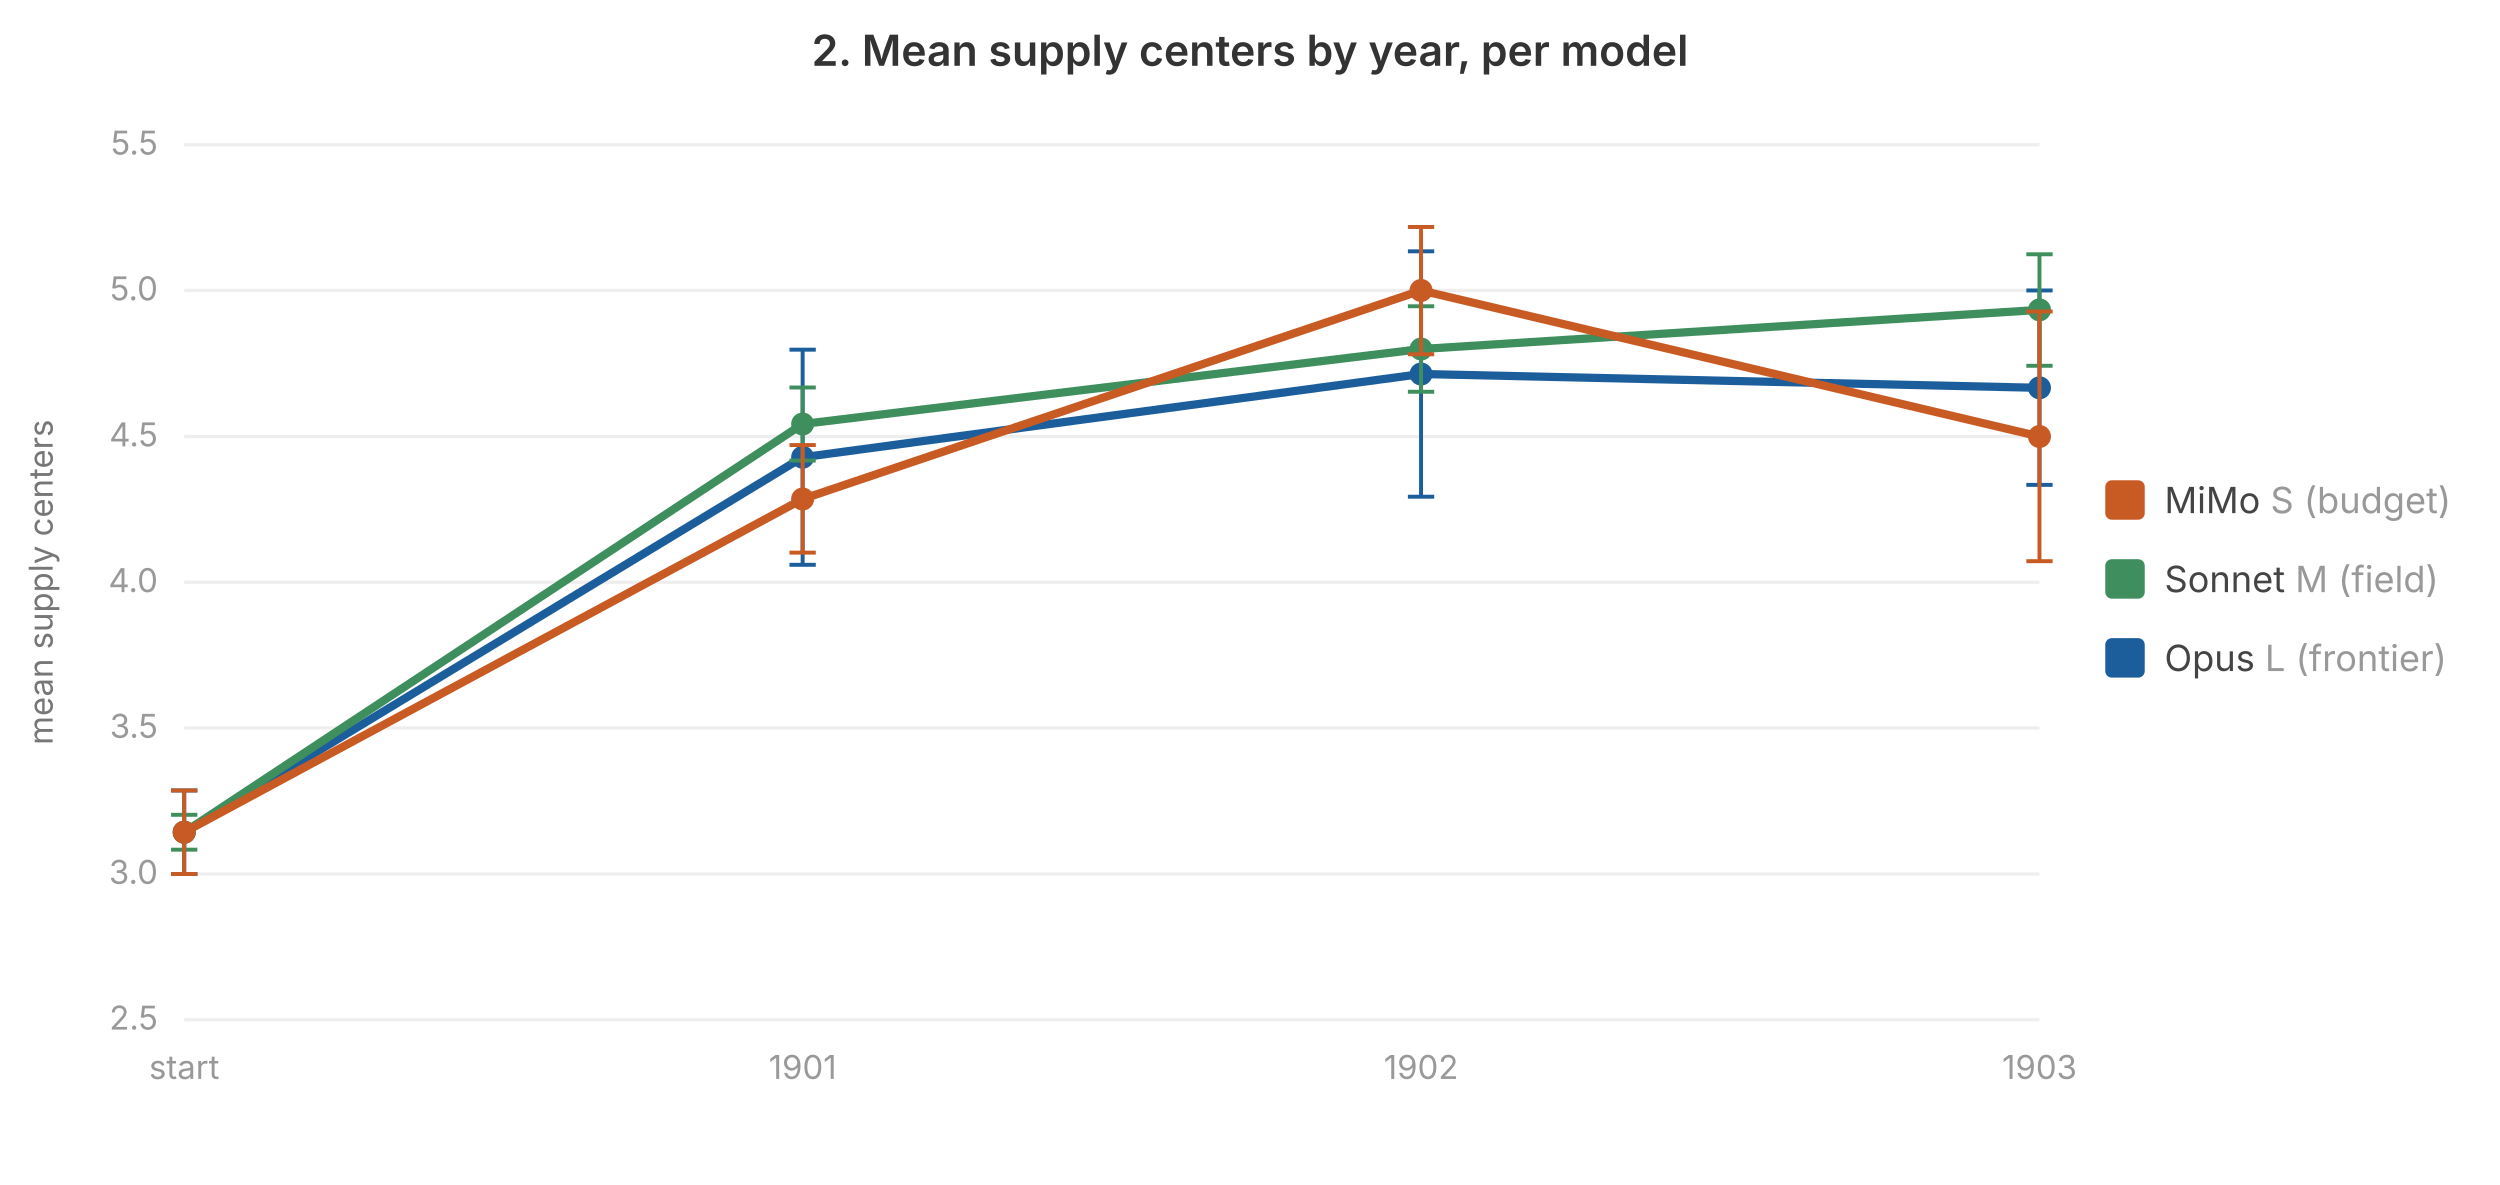
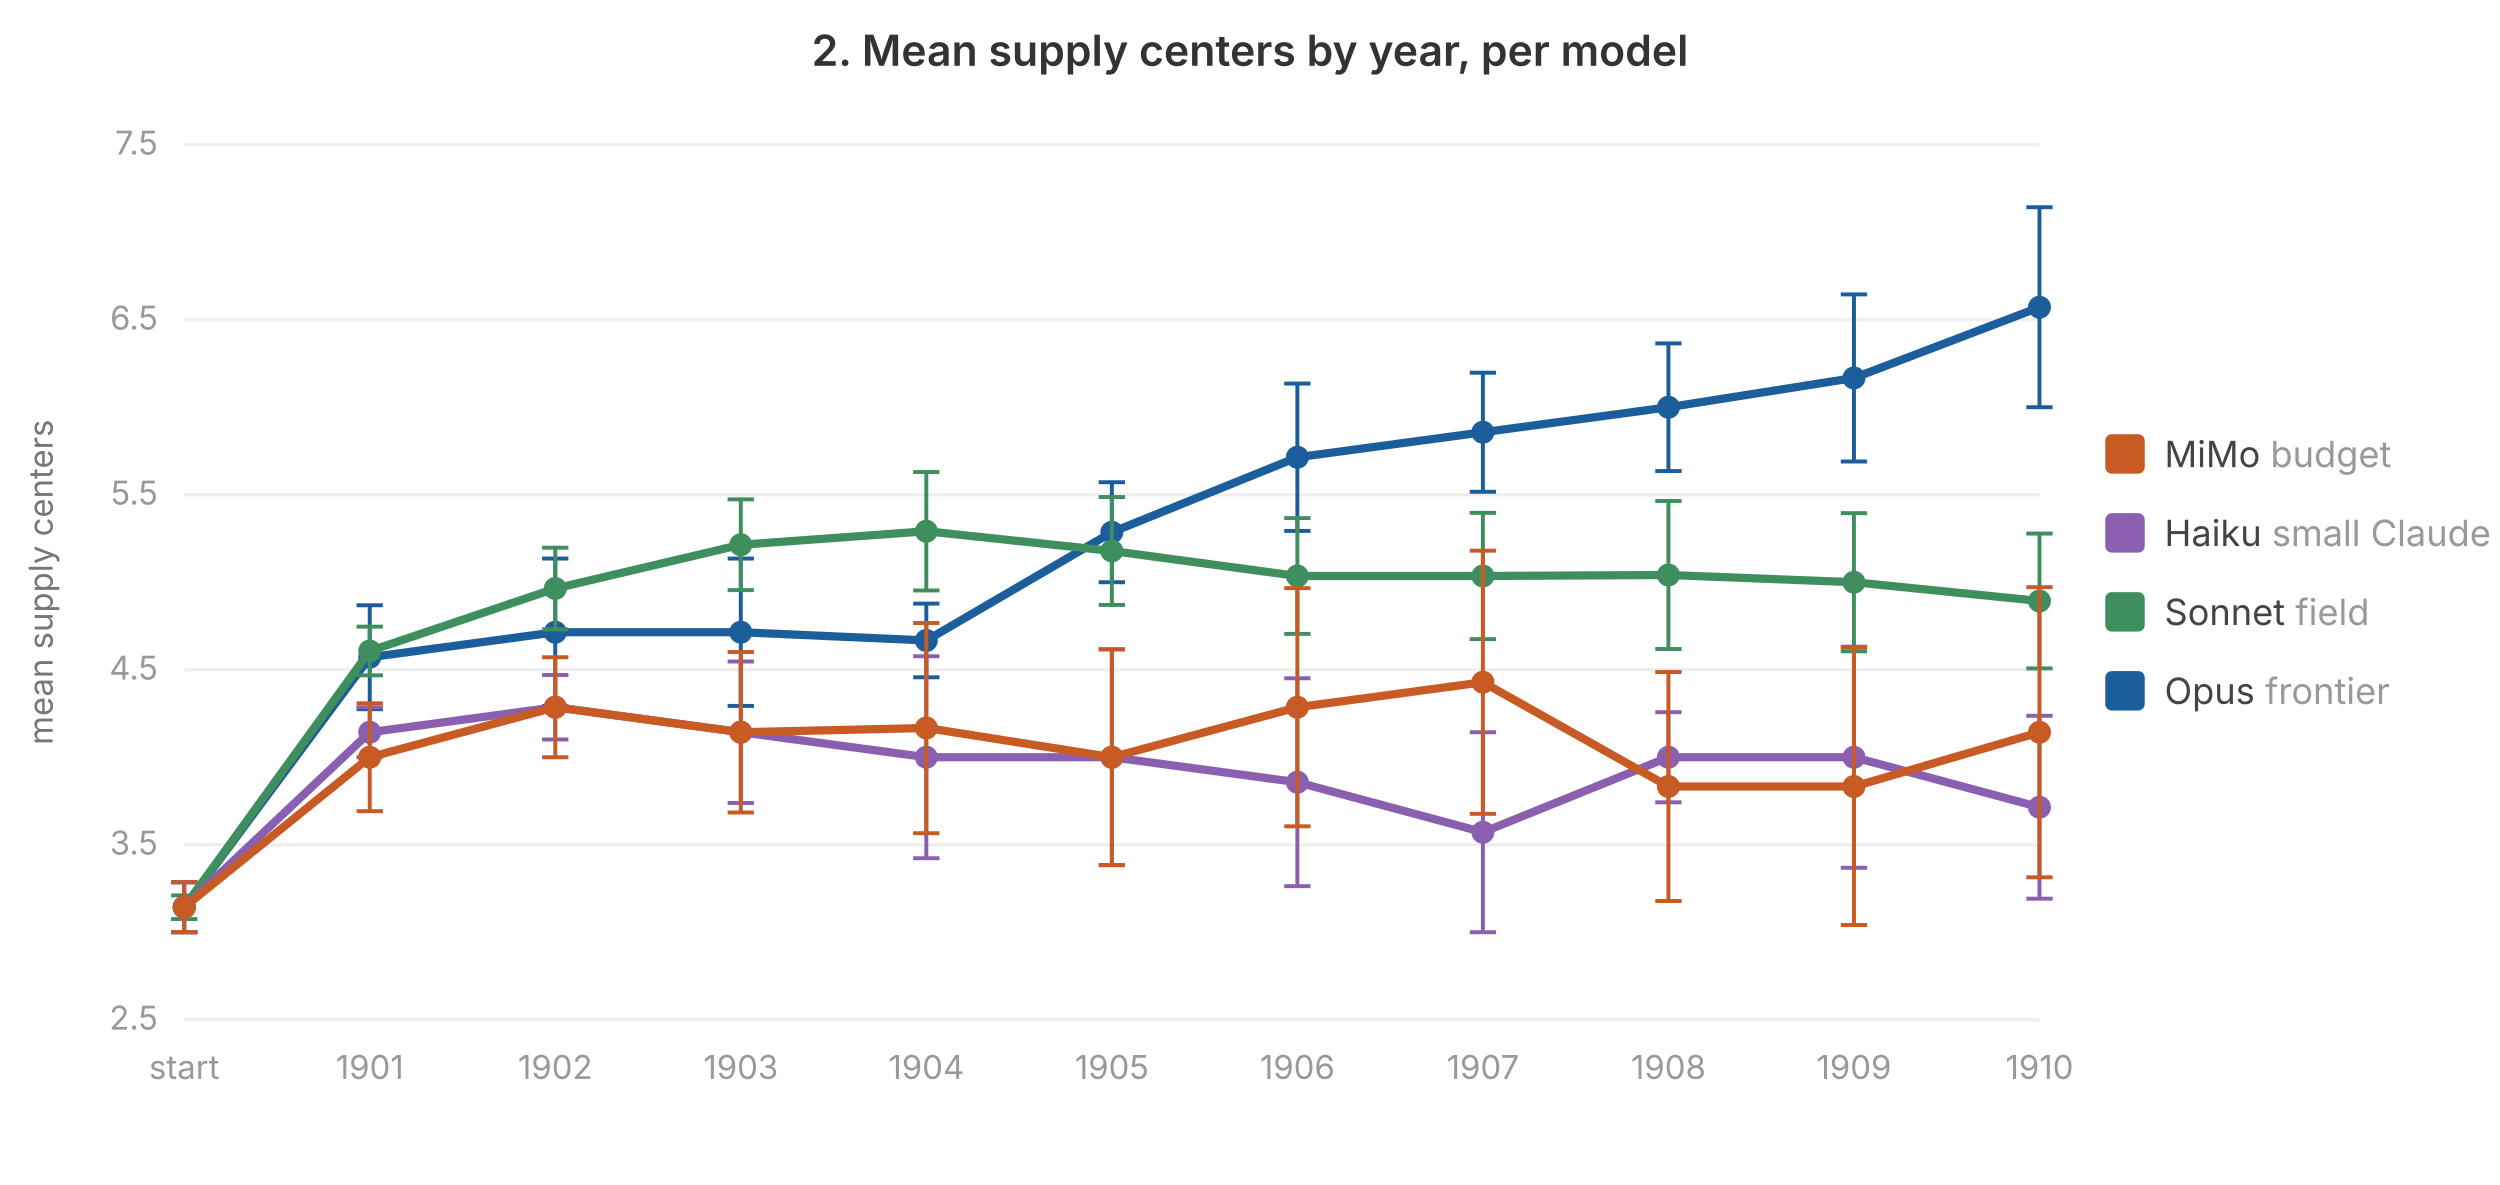
<svg xmlns="http://www.w3.org/2000/svg" viewBox="0 0 760 360" font-family="-apple-system, system-ui, sans-serif" width="760" height="360">
  <text x="380" y="20" text-anchor="middle" font-size="13" font-weight="600" fill="#333">2. Mean supply centers by year, per model</text>
  <line x1="56" y1="310.0" x2="620" y2="310.0" stroke="#eee" stroke-width="1" />
  <text x="48" y="313.0" text-anchor="end" font-size="10" fill="#999">2.5</text>
-   <line x1="56" y1="265.7" x2="620" y2="265.7" stroke="#eee" stroke-width="1" />
-   <text x="48" y="268.7" text-anchor="end" font-size="10" fill="#999">3.0</text>
-   <line x1="56" y1="221.3" x2="620" y2="221.3" stroke="#eee" stroke-width="1" />
-   <text x="48" y="224.3" text-anchor="end" font-size="10" fill="#999">3.5</text>
-   <line x1="56" y1="177.0" x2="620" y2="177.0" stroke="#eee" stroke-width="1" />
-   <text x="48" y="180.0" text-anchor="end" font-size="10" fill="#999">4.0</text>
-   <line x1="56" y1="132.7" x2="620" y2="132.7" stroke="#eee" stroke-width="1" />
-   <text x="48" y="135.7" text-anchor="end" font-size="10" fill="#999">4.5</text>
-   <line x1="56" y1="88.3" x2="620" y2="88.3" stroke="#eee" stroke-width="1" />
-   <text x="48" y="91.3" text-anchor="end" font-size="10" fill="#999">5.0</text>
+   <line x1="56" y1="256.8" x2="620" y2="256.8" stroke="#eee" stroke-width="1" />
+   <text x="48" y="259.8" text-anchor="end" font-size="10" fill="#999">3.5</text>
+   <line x1="56" y1="203.6" x2="620" y2="203.6" stroke="#eee" stroke-width="1" />
+   <text x="48" y="206.6" text-anchor="end" font-size="10" fill="#999">4.5</text>
+   <line x1="56" y1="150.4" x2="620" y2="150.4" stroke="#eee" stroke-width="1" />
+   <text x="48" y="153.4" text-anchor="end" font-size="10" fill="#999">5.5</text>
+   <line x1="56" y1="97.2" x2="620" y2="97.2" stroke="#eee" stroke-width="1" />
+   <text x="48" y="100.2" text-anchor="end" font-size="10" fill="#999">6.5</text>
  <line x1="56" y1="44.0" x2="620" y2="44.0" stroke="#eee" stroke-width="1" />
-   <text x="48" y="47.0" text-anchor="end" font-size="10" fill="#999">5.5</text>
+   <text x="48" y="47.0" text-anchor="end" font-size="10" fill="#999">7.5</text>
  <text x="56.0" y="328" text-anchor="middle" font-size="10" fill="#999">start</text>
-   <text x="244.0" y="328" text-anchor="middle" font-size="10" fill="#999">1901</text>
-   <text x="432.0" y="328" text-anchor="middle" font-size="10" fill="#999">1902</text>
-   <text x="620.0" y="328" text-anchor="middle" font-size="10" fill="#999">1903</text>
+   <text x="112.4" y="328" text-anchor="middle" font-size="10" fill="#999">1901</text>
+   <text x="168.8" y="328" text-anchor="middle" font-size="10" fill="#999">1902</text>
+   <text x="225.2" y="328" text-anchor="middle" font-size="10" fill="#999">1903</text>
+   <text x="281.6" y="328" text-anchor="middle" font-size="10" fill="#999">1904</text>
+   <text x="338.0" y="328" text-anchor="middle" font-size="10" fill="#999">1905</text>
+   <text x="394.4" y="328" text-anchor="middle" font-size="10" fill="#999">1906</text>
+   <text x="450.8" y="328" text-anchor="middle" font-size="10" fill="#999">1907</text>
+   <text x="507.2" y="328" text-anchor="middle" font-size="10" fill="#999">1908</text>
+   <text x="563.6" y="328" text-anchor="middle" font-size="10" fill="#999">1909</text>
+   <text x="620.0" y="328" text-anchor="middle" font-size="10" fill="#999">1910</text>
  <text x="16" y="177" font-size="10" fill="#777" transform="rotate(-90 16 177)" text-anchor="middle">mean supply centers</text>
-   <path d="M 56.0 253.0 L 244.0 139.0 L 432.0 113.7 L 620.0 117.9" fill="none" stroke="#1b5e9b" stroke-width="2.5" />
-   <line x1="56.0" y1="240.3" x2="56.0" y2="265.7" stroke="#1b5e9b" stroke-width="1.2" />
-   <line x1="52.0" y1="240.3" x2="60.0" y2="240.3" stroke="#1b5e9b" stroke-width="1.2" />
-   <line x1="52.0" y1="265.7" x2="60.0" y2="265.7" stroke="#1b5e9b" stroke-width="1.2" />
-   <circle cx="56.0" cy="253.0" r="3.5" fill="#1b5e9b" />
-   <line x1="244.0" y1="106.3" x2="244.0" y2="171.7" stroke="#1b5e9b" stroke-width="1.2" />
-   <line x1="240.0" y1="106.3" x2="248.0" y2="106.3" stroke="#1b5e9b" stroke-width="1.2" />
-   <line x1="240.0" y1="171.7" x2="248.0" y2="171.7" stroke="#1b5e9b" stroke-width="1.2" />
-   <circle cx="244.0" cy="139.0" r="3.5" fill="#1b5e9b" />
-   <line x1="432.0" y1="76.4" x2="432.0" y2="151.0" stroke="#1b5e9b" stroke-width="1.2" />
-   <line x1="428.0" y1="76.4" x2="436.0" y2="76.4" stroke="#1b5e9b" stroke-width="1.2" />
-   <line x1="428.0" y1="151.0" x2="436.0" y2="151.0" stroke="#1b5e9b" stroke-width="1.2" />
-   <circle cx="432.0" cy="113.7" r="3.5" fill="#1b5e9b" />
-   <line x1="620.0" y1="88.3" x2="620.0" y2="147.4" stroke="#1b5e9b" stroke-width="1.2" />
-   <line x1="616.0" y1="88.3" x2="624.0" y2="88.3" stroke="#1b5e9b" stroke-width="1.2" />
-   <line x1="616.0" y1="147.4" x2="624.0" y2="147.4" stroke="#1b5e9b" stroke-width="1.2" />
-   <circle cx="620.0" cy="117.9" r="3.5" fill="#1b5e9b" />
-   <path d="M 56.0 253.0 L 244.0 128.9 L 432.0 106.1 L 620.0 94.2" fill="none" stroke="#3f8f5e" stroke-width="2.5" />
-   <line x1="56.0" y1="247.7" x2="56.0" y2="258.3" stroke="#3f8f5e" stroke-width="1.2" />
-   <line x1="52.0" y1="247.7" x2="60.0" y2="247.7" stroke="#3f8f5e" stroke-width="1.2" />
-   <line x1="52.0" y1="258.3" x2="60.0" y2="258.3" stroke="#3f8f5e" stroke-width="1.2" />
-   <circle cx="56.0" cy="253.0" r="3.5" fill="#3f8f5e" />
-   <line x1="244.0" y1="117.8" x2="244.0" y2="140.0" stroke="#3f8f5e" stroke-width="1.2" />
-   <line x1="240.0" y1="117.8" x2="248.0" y2="117.8" stroke="#3f8f5e" stroke-width="1.2" />
-   <line x1="240.0" y1="140.0" x2="248.0" y2="140.0" stroke="#3f8f5e" stroke-width="1.2" />
-   <circle cx="244.0" cy="128.9" r="3.5" fill="#3f8f5e" />
-   <line x1="432.0" y1="93.1" x2="432.0" y2="119.1" stroke="#3f8f5e" stroke-width="1.2" />
-   <line x1="428.0" y1="93.1" x2="436.0" y2="93.1" stroke="#3f8f5e" stroke-width="1.2" />
-   <line x1="428.0" y1="119.1" x2="436.0" y2="119.1" stroke="#3f8f5e" stroke-width="1.2" />
-   <circle cx="432.0" cy="106.1" r="3.5" fill="#3f8f5e" />
-   <line x1="620.0" y1="77.3" x2="620.0" y2="111.2" stroke="#3f8f5e" stroke-width="1.2" />
-   <line x1="616.0" y1="77.3" x2="624.0" y2="77.3" stroke="#3f8f5e" stroke-width="1.2" />
-   <line x1="616.0" y1="111.2" x2="624.0" y2="111.2" stroke="#3f8f5e" stroke-width="1.2" />
-   <circle cx="620.0" cy="94.2" r="3.5" fill="#3f8f5e" />
-   <path d="M 56.0 253.0 L 244.0 151.7 L 432.0 88.3 L 620.0 132.7" fill="none" stroke="#c85a23" stroke-width="2.5" />
-   <line x1="56.0" y1="240.3" x2="56.0" y2="265.7" stroke="#c85a23" stroke-width="1.2" />
-   <line x1="52.0" y1="240.3" x2="60.0" y2="240.3" stroke="#c85a23" stroke-width="1.2" />
-   <line x1="52.0" y1="265.7" x2="60.0" y2="265.7" stroke="#c85a23" stroke-width="1.2" />
-   <circle cx="56.0" cy="253.0" r="3.5" fill="#c85a23" />
-   <line x1="244.0" y1="135.3" x2="244.0" y2="168.0" stroke="#c85a23" stroke-width="1.2" />
-   <line x1="240.0" y1="135.3" x2="248.0" y2="135.3" stroke="#c85a23" stroke-width="1.2" />
-   <line x1="240.0" y1="168.0" x2="248.0" y2="168.0" stroke="#c85a23" stroke-width="1.2" />
-   <circle cx="244.0" cy="151.7" r="3.5" fill="#c85a23" />
-   <line x1="432.0" y1="69.0" x2="432.0" y2="107.7" stroke="#c85a23" stroke-width="1.2" />
-   <line x1="428.0" y1="69.0" x2="436.0" y2="69.0" stroke="#c85a23" stroke-width="1.2" />
-   <line x1="428.0" y1="107.7" x2="436.0" y2="107.7" stroke="#c85a23" stroke-width="1.2" />
-   <circle cx="432.0" cy="88.3" r="3.5" fill="#c85a23" />
-   <line x1="620.0" y1="94.7" x2="620.0" y2="170.6" stroke="#c85a23" stroke-width="1.2" />
-   <line x1="616.0" y1="94.7" x2="624.0" y2="94.7" stroke="#c85a23" stroke-width="1.2" />
-   <line x1="616.0" y1="170.6" x2="624.0" y2="170.6" stroke="#c85a23" stroke-width="1.2" />
-   <circle cx="620.0" cy="132.7" r="3.5" fill="#c85a23" />
-   <rect x="640" y="146" width="12" height="12" rx="2" fill="#c85a23" />
-   <text x="658" y="156" font-size="11" fill="#444">MiMo <tspan fill="#999">S (budget)</tspan>
-   </text>
-   <rect x="640" y="170" width="12" height="12" rx="2" fill="#3f8f5e" />
-   <text x="658" y="180" font-size="11" fill="#444">Sonnet <tspan fill="#999">M (field)</tspan>
-   </text>
-   <rect x="640" y="194" width="12" height="12" rx="2" fill="#1b5e9b" />
-   <text x="658" y="204" font-size="11" fill="#444">Opus <tspan fill="#999">L (frontier)</tspan>
+   <path d="M 56.0 275.8 L 112.4 199.8 L 168.8 192.2 L 225.2 192.2 L 281.6 194.7 L 338.0 161.8 L 394.4 139.0 L 450.8 131.4 L 507.2 123.8 L 563.6 114.9 L 620.0 93.4" fill="none" stroke="#1b5e9b" stroke-width="2.5" />
+   <line x1="56.0" y1="268.2" x2="56.0" y2="283.4" stroke="#1b5e9b" stroke-width="1.2" />
+   <line x1="52.0" y1="268.2" x2="60.0" y2="268.2" stroke="#1b5e9b" stroke-width="1.2" />
+   <line x1="52.0" y1="283.4" x2="60.0" y2="283.4" stroke="#1b5e9b" stroke-width="1.2" />
+   <circle cx="56.0" cy="275.8" r="3.5" fill="#1b5e9b" />
+   <line x1="112.4" y1="184.0" x2="112.4" y2="215.6" stroke="#1b5e9b" stroke-width="1.2" />
+   <line x1="108.4" y1="184.0" x2="116.4" y2="184.0" stroke="#1b5e9b" stroke-width="1.2" />
+   <line x1="108.4" y1="215.6" x2="116.4" y2="215.6" stroke="#1b5e9b" stroke-width="1.2" />
+   <circle cx="112.4" cy="199.8" r="3.5" fill="#1b5e9b" />
+   <line x1="168.8" y1="169.8" x2="168.8" y2="214.6" stroke="#1b5e9b" stroke-width="1.2" />
+   <line x1="164.8" y1="169.8" x2="172.8" y2="169.8" stroke="#1b5e9b" stroke-width="1.2" />
+   <line x1="164.8" y1="214.6" x2="172.8" y2="214.6" stroke="#1b5e9b" stroke-width="1.2" />
+   <circle cx="168.8" cy="192.2" r="3.5" fill="#1b5e9b" />
+   <line x1="225.2" y1="169.8" x2="225.2" y2="214.6" stroke="#1b5e9b" stroke-width="1.2" />
+   <line x1="221.2" y1="169.8" x2="229.2" y2="169.8" stroke="#1b5e9b" stroke-width="1.2" />
+   <line x1="221.2" y1="214.6" x2="229.2" y2="214.6" stroke="#1b5e9b" stroke-width="1.2" />
+   <circle cx="225.2" cy="192.2" r="3.5" fill="#1b5e9b" />
+   <line x1="281.6" y1="183.5" x2="281.6" y2="205.9" stroke="#1b5e9b" stroke-width="1.2" />
+   <line x1="277.6" y1="183.5" x2="285.6" y2="183.5" stroke="#1b5e9b" stroke-width="1.2" />
+   <line x1="277.6" y1="205.9" x2="285.6" y2="205.9" stroke="#1b5e9b" stroke-width="1.2" />
+   <circle cx="281.6" cy="194.7" r="3.5" fill="#1b5e9b" />
+   <line x1="338.0" y1="146.6" x2="338.0" y2="177.0" stroke="#1b5e9b" stroke-width="1.2" />
+   <line x1="334.0" y1="146.6" x2="342.0" y2="146.6" stroke="#1b5e9b" stroke-width="1.2" />
+   <line x1="334.0" y1="177.0" x2="342.0" y2="177.0" stroke="#1b5e9b" stroke-width="1.2" />
+   <circle cx="338.0" cy="161.8" r="3.5" fill="#1b5e9b" />
+   <line x1="394.4" y1="116.6" x2="394.4" y2="161.4" stroke="#1b5e9b" stroke-width="1.2" />
+   <line x1="390.4" y1="116.6" x2="398.4" y2="116.6" stroke="#1b5e9b" stroke-width="1.2" />
+   <line x1="390.4" y1="161.4" x2="398.4" y2="161.4" stroke="#1b5e9b" stroke-width="1.2" />
+   <circle cx="394.4" cy="139.0" r="3.5" fill="#1b5e9b" />
+   <line x1="450.8" y1="113.3" x2="450.8" y2="149.5" stroke="#1b5e9b" stroke-width="1.2" />
+   <line x1="446.8" y1="113.3" x2="454.8" y2="113.3" stroke="#1b5e9b" stroke-width="1.2" />
+   <line x1="446.8" y1="149.5" x2="454.8" y2="149.5" stroke="#1b5e9b" stroke-width="1.2" />
+   <circle cx="450.8" cy="131.4" r="3.5" fill="#1b5e9b" />
+   <line x1="507.2" y1="104.4" x2="507.2" y2="143.2" stroke="#1b5e9b" stroke-width="1.2" />
+   <line x1="503.2" y1="104.4" x2="511.2" y2="104.4" stroke="#1b5e9b" stroke-width="1.2" />
+   <line x1="503.2" y1="143.2" x2="511.2" y2="143.2" stroke="#1b5e9b" stroke-width="1.2" />
+   <circle cx="507.2" cy="123.8" r="3.5" fill="#1b5e9b" />
+   <line x1="563.6" y1="89.5" x2="563.6" y2="140.3" stroke="#1b5e9b" stroke-width="1.2" />
+   <line x1="559.6" y1="89.5" x2="567.6" y2="89.5" stroke="#1b5e9b" stroke-width="1.2" />
+   <line x1="559.6" y1="140.3" x2="567.6" y2="140.3" stroke="#1b5e9b" stroke-width="1.2" />
+   <circle cx="563.6" cy="114.9" r="3.5" fill="#1b5e9b" />
+   <line x1="620.0" y1="63.0" x2="620.0" y2="123.8" stroke="#1b5e9b" stroke-width="1.2" />
+   <line x1="616.0" y1="63.0" x2="624.0" y2="63.0" stroke="#1b5e9b" stroke-width="1.2" />
+   <line x1="616.0" y1="123.8" x2="624.0" y2="123.8" stroke="#1b5e9b" stroke-width="1.2" />
+   <circle cx="620.0" cy="93.4" r="3.5" fill="#1b5e9b" />
+   <path d="M 56.0 275.8 L 112.4 197.9 L 168.8 178.9 L 225.2 165.6 L 281.6 161.5 L 338.0 167.5 L 394.4 175.1 L 450.8 175.1 L 507.2 174.8 L 563.6 177.0 L 620.0 182.7" fill="none" stroke="#3f8f5e" stroke-width="2.5" />
+   <line x1="56.0" y1="272.2" x2="56.0" y2="279.4" stroke="#3f8f5e" stroke-width="1.2" />
+   <line x1="52.0" y1="272.2" x2="60.0" y2="272.2" stroke="#3f8f5e" stroke-width="1.2" />
+   <line x1="52.0" y1="279.4" x2="60.0" y2="279.4" stroke="#3f8f5e" stroke-width="1.2" />
+   <circle cx="56.0" cy="275.8" r="3.5" fill="#3f8f5e" />
+   <line x1="112.4" y1="190.5" x2="112.4" y2="205.3" stroke="#3f8f5e" stroke-width="1.2" />
+   <line x1="108.4" y1="190.5" x2="116.4" y2="190.5" stroke="#3f8f5e" stroke-width="1.2" />
+   <line x1="108.4" y1="205.3" x2="116.4" y2="205.3" stroke="#3f8f5e" stroke-width="1.2" />
+   <circle cx="112.4" cy="197.9" r="3.5" fill="#3f8f5e" />
+   <line x1="168.8" y1="166.5" x2="168.8" y2="191.3" stroke="#3f8f5e" stroke-width="1.2" />
+   <line x1="164.8" y1="166.5" x2="172.8" y2="166.5" stroke="#3f8f5e" stroke-width="1.2" />
+   <line x1="164.8" y1="191.3" x2="172.8" y2="191.3" stroke="#3f8f5e" stroke-width="1.2" />
+   <circle cx="168.8" cy="178.9" r="3.5" fill="#3f8f5e" />
+   <line x1="225.2" y1="151.8" x2="225.2" y2="179.4" stroke="#3f8f5e" stroke-width="1.2" />
+   <line x1="221.2" y1="151.8" x2="229.2" y2="151.8" stroke="#3f8f5e" stroke-width="1.2" />
+   <line x1="221.2" y1="179.4" x2="229.2" y2="179.4" stroke="#3f8f5e" stroke-width="1.2" />
+   <circle cx="225.2" cy="165.6" r="3.5" fill="#3f8f5e" />
+   <line x1="281.6" y1="143.5" x2="281.6" y2="179.5" stroke="#3f8f5e" stroke-width="1.2" />
+   <line x1="277.6" y1="143.5" x2="285.6" y2="143.5" stroke="#3f8f5e" stroke-width="1.2" />
+   <line x1="277.6" y1="179.5" x2="285.6" y2="179.5" stroke="#3f8f5e" stroke-width="1.2" />
+   <circle cx="281.6" cy="161.5" r="3.5" fill="#3f8f5e" />
+   <line x1="338.0" y1="151.1" x2="338.0" y2="183.9" stroke="#3f8f5e" stroke-width="1.2" />
+   <line x1="334.0" y1="151.1" x2="342.0" y2="151.1" stroke="#3f8f5e" stroke-width="1.2" />
+   <line x1="334.0" y1="183.9" x2="342.0" y2="183.9" stroke="#3f8f5e" stroke-width="1.2" />
+   <circle cx="338.0" cy="167.5" r="3.5" fill="#3f8f5e" />
+   <line x1="394.4" y1="157.5" x2="394.4" y2="192.7" stroke="#3f8f5e" stroke-width="1.2" />
+   <line x1="390.4" y1="157.5" x2="398.4" y2="157.5" stroke="#3f8f5e" stroke-width="1.2" />
+   <line x1="390.4" y1="192.7" x2="398.4" y2="192.7" stroke="#3f8f5e" stroke-width="1.2" />
+   <circle cx="394.4" cy="175.1" r="3.5" fill="#3f8f5e" />
+   <line x1="450.8" y1="155.9" x2="450.8" y2="194.3" stroke="#3f8f5e" stroke-width="1.2" />
+   <line x1="446.8" y1="155.9" x2="454.8" y2="155.9" stroke="#3f8f5e" stroke-width="1.2" />
+   <line x1="446.8" y1="194.3" x2="454.8" y2="194.3" stroke="#3f8f5e" stroke-width="1.2" />
+   <circle cx="450.8" cy="175.1" r="3.5" fill="#3f8f5e" />
+   <line x1="507.2" y1="152.3" x2="507.2" y2="197.3" stroke="#3f8f5e" stroke-width="1.2" />
+   <line x1="503.2" y1="152.3" x2="511.2" y2="152.3" stroke="#3f8f5e" stroke-width="1.2" />
+   <line x1="503.2" y1="197.3" x2="511.2" y2="197.3" stroke="#3f8f5e" stroke-width="1.2" />
+   <circle cx="507.2" cy="174.8" r="3.5" fill="#3f8f5e" />
+   <line x1="563.6" y1="156.0" x2="563.6" y2="198.0" stroke="#3f8f5e" stroke-width="1.2" />
+   <line x1="559.6" y1="156.0" x2="567.6" y2="156.0" stroke="#3f8f5e" stroke-width="1.2" />
+   <line x1="559.6" y1="198.0" x2="567.6" y2="198.0" stroke="#3f8f5e" stroke-width="1.2" />
+   <circle cx="563.6" cy="177.0" r="3.5" fill="#3f8f5e" />
+   <line x1="620.0" y1="162.2" x2="620.0" y2="203.2" stroke="#3f8f5e" stroke-width="1.2" />
+   <line x1="616.0" y1="162.2" x2="624.0" y2="162.2" stroke="#3f8f5e" stroke-width="1.2" />
+   <line x1="616.0" y1="203.2" x2="624.0" y2="203.2" stroke="#3f8f5e" stroke-width="1.2" />
+   <circle cx="620.0" cy="182.7" r="3.5" fill="#3f8f5e" />
+   <path d="M 56.0 275.8 L 112.4 222.6 L 168.8 215.0 L 225.2 222.6 L 281.6 230.2 L 338.0 230.2 L 394.4 237.8 L 450.8 253.0 L 507.2 230.2 L 563.6 230.2 L 620.0 245.4" fill="none" stroke="#8a5fb0" stroke-width="2.5" />
+   <line x1="56.0" y1="268.2" x2="56.0" y2="283.4" stroke="#8a5fb0" stroke-width="1.2" />
+   <line x1="52.0" y1="268.2" x2="60.0" y2="268.2" stroke="#8a5fb0" stroke-width="1.2" />
+   <line x1="52.0" y1="283.4" x2="60.0" y2="283.4" stroke="#8a5fb0" stroke-width="1.2" />
+   <circle cx="56.0" cy="275.8" r="3.5" fill="#8a5fb0" />
+   <line x1="112.4" y1="215.0" x2="112.4" y2="230.2" stroke="#8a5fb0" stroke-width="1.2" />
+   <line x1="108.4" y1="215.0" x2="116.4" y2="215.0" stroke="#8a5fb0" stroke-width="1.2" />
+   <line x1="108.4" y1="230.2" x2="116.4" y2="230.2" stroke="#8a5fb0" stroke-width="1.2" />
+   <circle cx="112.4" cy="222.6" r="3.5" fill="#8a5fb0" />
+   <line x1="168.8" y1="205.2" x2="168.8" y2="224.8" stroke="#8a5fb0" stroke-width="1.2" />
+   <line x1="164.8" y1="205.2" x2="172.8" y2="205.2" stroke="#8a5fb0" stroke-width="1.2" />
+   <line x1="164.8" y1="224.8" x2="172.8" y2="224.8" stroke="#8a5fb0" stroke-width="1.2" />
+   <circle cx="168.8" cy="215.0" r="3.5" fill="#8a5fb0" />
+   <line x1="225.2" y1="201.1" x2="225.2" y2="244.1" stroke="#8a5fb0" stroke-width="1.2" />
+   <line x1="221.2" y1="201.1" x2="229.2" y2="201.1" stroke="#8a5fb0" stroke-width="1.2" />
+   <line x1="221.2" y1="244.1" x2="229.2" y2="244.1" stroke="#8a5fb0" stroke-width="1.2" />
+   <circle cx="225.2" cy="222.6" r="3.5" fill="#8a5fb0" />
+   <line x1="281.6" y1="199.5" x2="281.6" y2="260.9" stroke="#8a5fb0" stroke-width="1.2" />
+   <line x1="277.6" y1="199.5" x2="285.6" y2="199.5" stroke="#8a5fb0" stroke-width="1.2" />
+   <line x1="277.6" y1="260.9" x2="285.6" y2="260.9" stroke="#8a5fb0" stroke-width="1.2" />
+   <circle cx="281.6" cy="230.2" r="3.5" fill="#8a5fb0" />
+   <line x1="338.0" y1="197.4" x2="338.0" y2="263.0" stroke="#8a5fb0" stroke-width="1.2" />
+   <line x1="334.0" y1="197.4" x2="342.0" y2="197.4" stroke="#8a5fb0" stroke-width="1.2" />
+   <line x1="334.0" y1="263.0" x2="342.0" y2="263.0" stroke="#8a5fb0" stroke-width="1.2" />
+   <circle cx="338.0" cy="230.2" r="3.5" fill="#8a5fb0" />
+   <line x1="394.4" y1="206.2" x2="394.4" y2="269.4" stroke="#8a5fb0" stroke-width="1.2" />
+   <line x1="390.4" y1="206.2" x2="398.4" y2="206.2" stroke="#8a5fb0" stroke-width="1.2" />
+   <line x1="390.4" y1="269.4" x2="398.4" y2="269.4" stroke="#8a5fb0" stroke-width="1.2" />
+   <circle cx="394.4" cy="237.8" r="3.5" fill="#8a5fb0" />
+   <line x1="450.8" y1="222.6" x2="450.8" y2="283.4" stroke="#8a5fb0" stroke-width="1.2" />
+   <line x1="446.8" y1="222.6" x2="454.8" y2="222.6" stroke="#8a5fb0" stroke-width="1.2" />
+   <line x1="446.8" y1="283.4" x2="454.8" y2="283.4" stroke="#8a5fb0" stroke-width="1.2" />
+   <circle cx="450.8" cy="253.0" r="3.5" fill="#8a5fb0" />
+   <line x1="507.2" y1="216.5" x2="507.2" y2="243.9" stroke="#8a5fb0" stroke-width="1.2" />
+   <line x1="503.2" y1="216.5" x2="511.2" y2="216.5" stroke="#8a5fb0" stroke-width="1.2" />
+   <line x1="503.2" y1="243.9" x2="511.2" y2="243.9" stroke="#8a5fb0" stroke-width="1.2" />
+   <circle cx="507.2" cy="230.2" r="3.5" fill="#8a5fb0" />
+   <line x1="563.6" y1="196.6" x2="563.6" y2="263.8" stroke="#8a5fb0" stroke-width="1.2" />
+   <line x1="559.6" y1="196.6" x2="567.6" y2="196.6" stroke="#8a5fb0" stroke-width="1.2" />
+   <line x1="559.6" y1="263.8" x2="567.6" y2="263.8" stroke="#8a5fb0" stroke-width="1.2" />
+   <circle cx="563.6" cy="230.2" r="3.5" fill="#8a5fb0" />
+   <line x1="620.0" y1="217.6" x2="620.0" y2="273.2" stroke="#8a5fb0" stroke-width="1.2" />
+   <line x1="616.0" y1="217.6" x2="624.0" y2="217.6" stroke="#8a5fb0" stroke-width="1.2" />
+   <line x1="616.0" y1="273.2" x2="624.0" y2="273.2" stroke="#8a5fb0" stroke-width="1.2" />
+   <circle cx="620.0" cy="245.4" r="3.5" fill="#8a5fb0" />
+   <path d="M 56.0 275.8 L 112.4 230.2 L 168.8 215.0 L 225.2 222.6 L 281.6 221.3 L 338.0 230.2 L 394.4 215.0 L 450.8 207.4 L 507.2 239.1 L 563.6 239.1 L 620.0 222.6" fill="none" stroke="#c85a23" stroke-width="2.5" />
+   <line x1="56.0" y1="268.2" x2="56.0" y2="283.4" stroke="#c85a23" stroke-width="1.2" />
+   <line x1="52.0" y1="268.2" x2="60.0" y2="268.2" stroke="#c85a23" stroke-width="1.2" />
+   <line x1="52.0" y1="283.4" x2="60.0" y2="283.4" stroke="#c85a23" stroke-width="1.2" />
+   <circle cx="56.0" cy="275.8" r="3.5" fill="#c85a23" />
+   <line x1="112.4" y1="213.8" x2="112.4" y2="246.6" stroke="#c85a23" stroke-width="1.2" />
+   <line x1="108.4" y1="213.8" x2="116.4" y2="213.8" stroke="#c85a23" stroke-width="1.2" />
+   <line x1="108.4" y1="246.6" x2="116.4" y2="246.6" stroke="#c85a23" stroke-width="1.2" />
+   <circle cx="112.4" cy="230.2" r="3.5" fill="#c85a23" />
+   <line x1="168.8" y1="199.8" x2="168.8" y2="230.2" stroke="#c85a23" stroke-width="1.2" />
+   <line x1="164.8" y1="199.8" x2="172.8" y2="199.8" stroke="#c85a23" stroke-width="1.2" />
+   <line x1="164.8" y1="230.2" x2="172.8" y2="230.2" stroke="#c85a23" stroke-width="1.2" />
+   <circle cx="168.8" cy="215.0" r="3.5" fill="#c85a23" />
+   <line x1="225.2" y1="198.2" x2="225.2" y2="247.0" stroke="#c85a23" stroke-width="1.2" />
+   <line x1="221.2" y1="198.2" x2="229.2" y2="198.2" stroke="#c85a23" stroke-width="1.2" />
+   <line x1="221.2" y1="247.0" x2="229.2" y2="247.0" stroke="#c85a23" stroke-width="1.2" />
+   <circle cx="225.2" cy="222.6" r="3.5" fill="#c85a23" />
+   <line x1="281.6" y1="189.4" x2="281.6" y2="253.3" stroke="#c85a23" stroke-width="1.2" />
+   <line x1="277.6" y1="189.4" x2="285.6" y2="189.4" stroke="#c85a23" stroke-width="1.2" />
+   <line x1="277.6" y1="253.3" x2="285.6" y2="253.3" stroke="#c85a23" stroke-width="1.2" />
+   <circle cx="281.6" cy="221.3" r="3.5" fill="#c85a23" />
+   <line x1="338.0" y1="197.4" x2="338.0" y2="263.0" stroke="#c85a23" stroke-width="1.2" />
+   <line x1="334.0" y1="197.4" x2="342.0" y2="197.4" stroke="#c85a23" stroke-width="1.2" />
+   <line x1="334.0" y1="263.0" x2="342.0" y2="263.0" stroke="#c85a23" stroke-width="1.2" />
+   <circle cx="338.0" cy="230.2" r="3.5" fill="#c85a23" />
+   <line x1="394.4" y1="178.8" x2="394.4" y2="251.2" stroke="#c85a23" stroke-width="1.2" />
+   <line x1="390.4" y1="178.8" x2="398.4" y2="178.8" stroke="#c85a23" stroke-width="1.2" />
+   <line x1="390.4" y1="251.2" x2="398.4" y2="251.2" stroke="#c85a23" stroke-width="1.2" />
+   <circle cx="394.4" cy="215.0" r="3.5" fill="#c85a23" />
+   <line x1="450.8" y1="167.4" x2="450.8" y2="247.4" stroke="#c85a23" stroke-width="1.2" />
+   <line x1="446.8" y1="167.4" x2="454.8" y2="167.4" stroke="#c85a23" stroke-width="1.2" />
+   <line x1="446.8" y1="247.4" x2="454.8" y2="247.4" stroke="#c85a23" stroke-width="1.2" />
+   <circle cx="450.8" cy="207.4" r="3.5" fill="#c85a23" />
+   <line x1="507.2" y1="204.3" x2="507.2" y2="273.9" stroke="#c85a23" stroke-width="1.2" />
+   <line x1="503.2" y1="204.3" x2="511.2" y2="204.3" stroke="#c85a23" stroke-width="1.2" />
+   <line x1="503.2" y1="273.9" x2="511.2" y2="273.9" stroke="#c85a23" stroke-width="1.2" />
+   <circle cx="507.2" cy="239.1" r="3.5" fill="#c85a23" />
+   <line x1="563.6" y1="196.9" x2="563.6" y2="281.2" stroke="#c85a23" stroke-width="1.2" />
+   <line x1="559.6" y1="196.9" x2="567.6" y2="196.9" stroke="#c85a23" stroke-width="1.2" />
+   <line x1="559.6" y1="281.2" x2="567.6" y2="281.2" stroke="#c85a23" stroke-width="1.2" />
+   <circle cx="563.6" cy="239.1" r="3.5" fill="#c85a23" />
+   <line x1="620.0" y1="178.5" x2="620.0" y2="266.7" stroke="#c85a23" stroke-width="1.2" />
+   <line x1="616.0" y1="178.5" x2="624.0" y2="178.5" stroke="#c85a23" stroke-width="1.2" />
+   <line x1="616.0" y1="266.7" x2="624.0" y2="266.7" stroke="#c85a23" stroke-width="1.2" />
+   <circle cx="620.0" cy="222.6" r="3.5" fill="#c85a23" />
+   <rect x="640" y="132" width="12" height="12" rx="2" fill="#c85a23" />
+   <text x="658" y="142" font-size="11" fill="#444">MiMo <tspan fill="#999">budget</tspan>
+   </text>
+   <rect x="640" y="156" width="12" height="12" rx="2" fill="#8a5fb0" />
+   <text x="658" y="166" font-size="11" fill="#444">Haiku <tspan fill="#999">small Claude</tspan>
+   </text>
+   <rect x="640" y="180" width="12" height="12" rx="2" fill="#3f8f5e" />
+   <text x="658" y="190" font-size="11" fill="#444">Sonnet <tspan fill="#999">field</tspan>
+   </text>
+   <rect x="640" y="204" width="12" height="12" rx="2" fill="#1b5e9b" />
+   <text x="658" y="214" font-size="11" fill="#444">Opus <tspan fill="#999">frontier</tspan>
  </text>
</svg>
